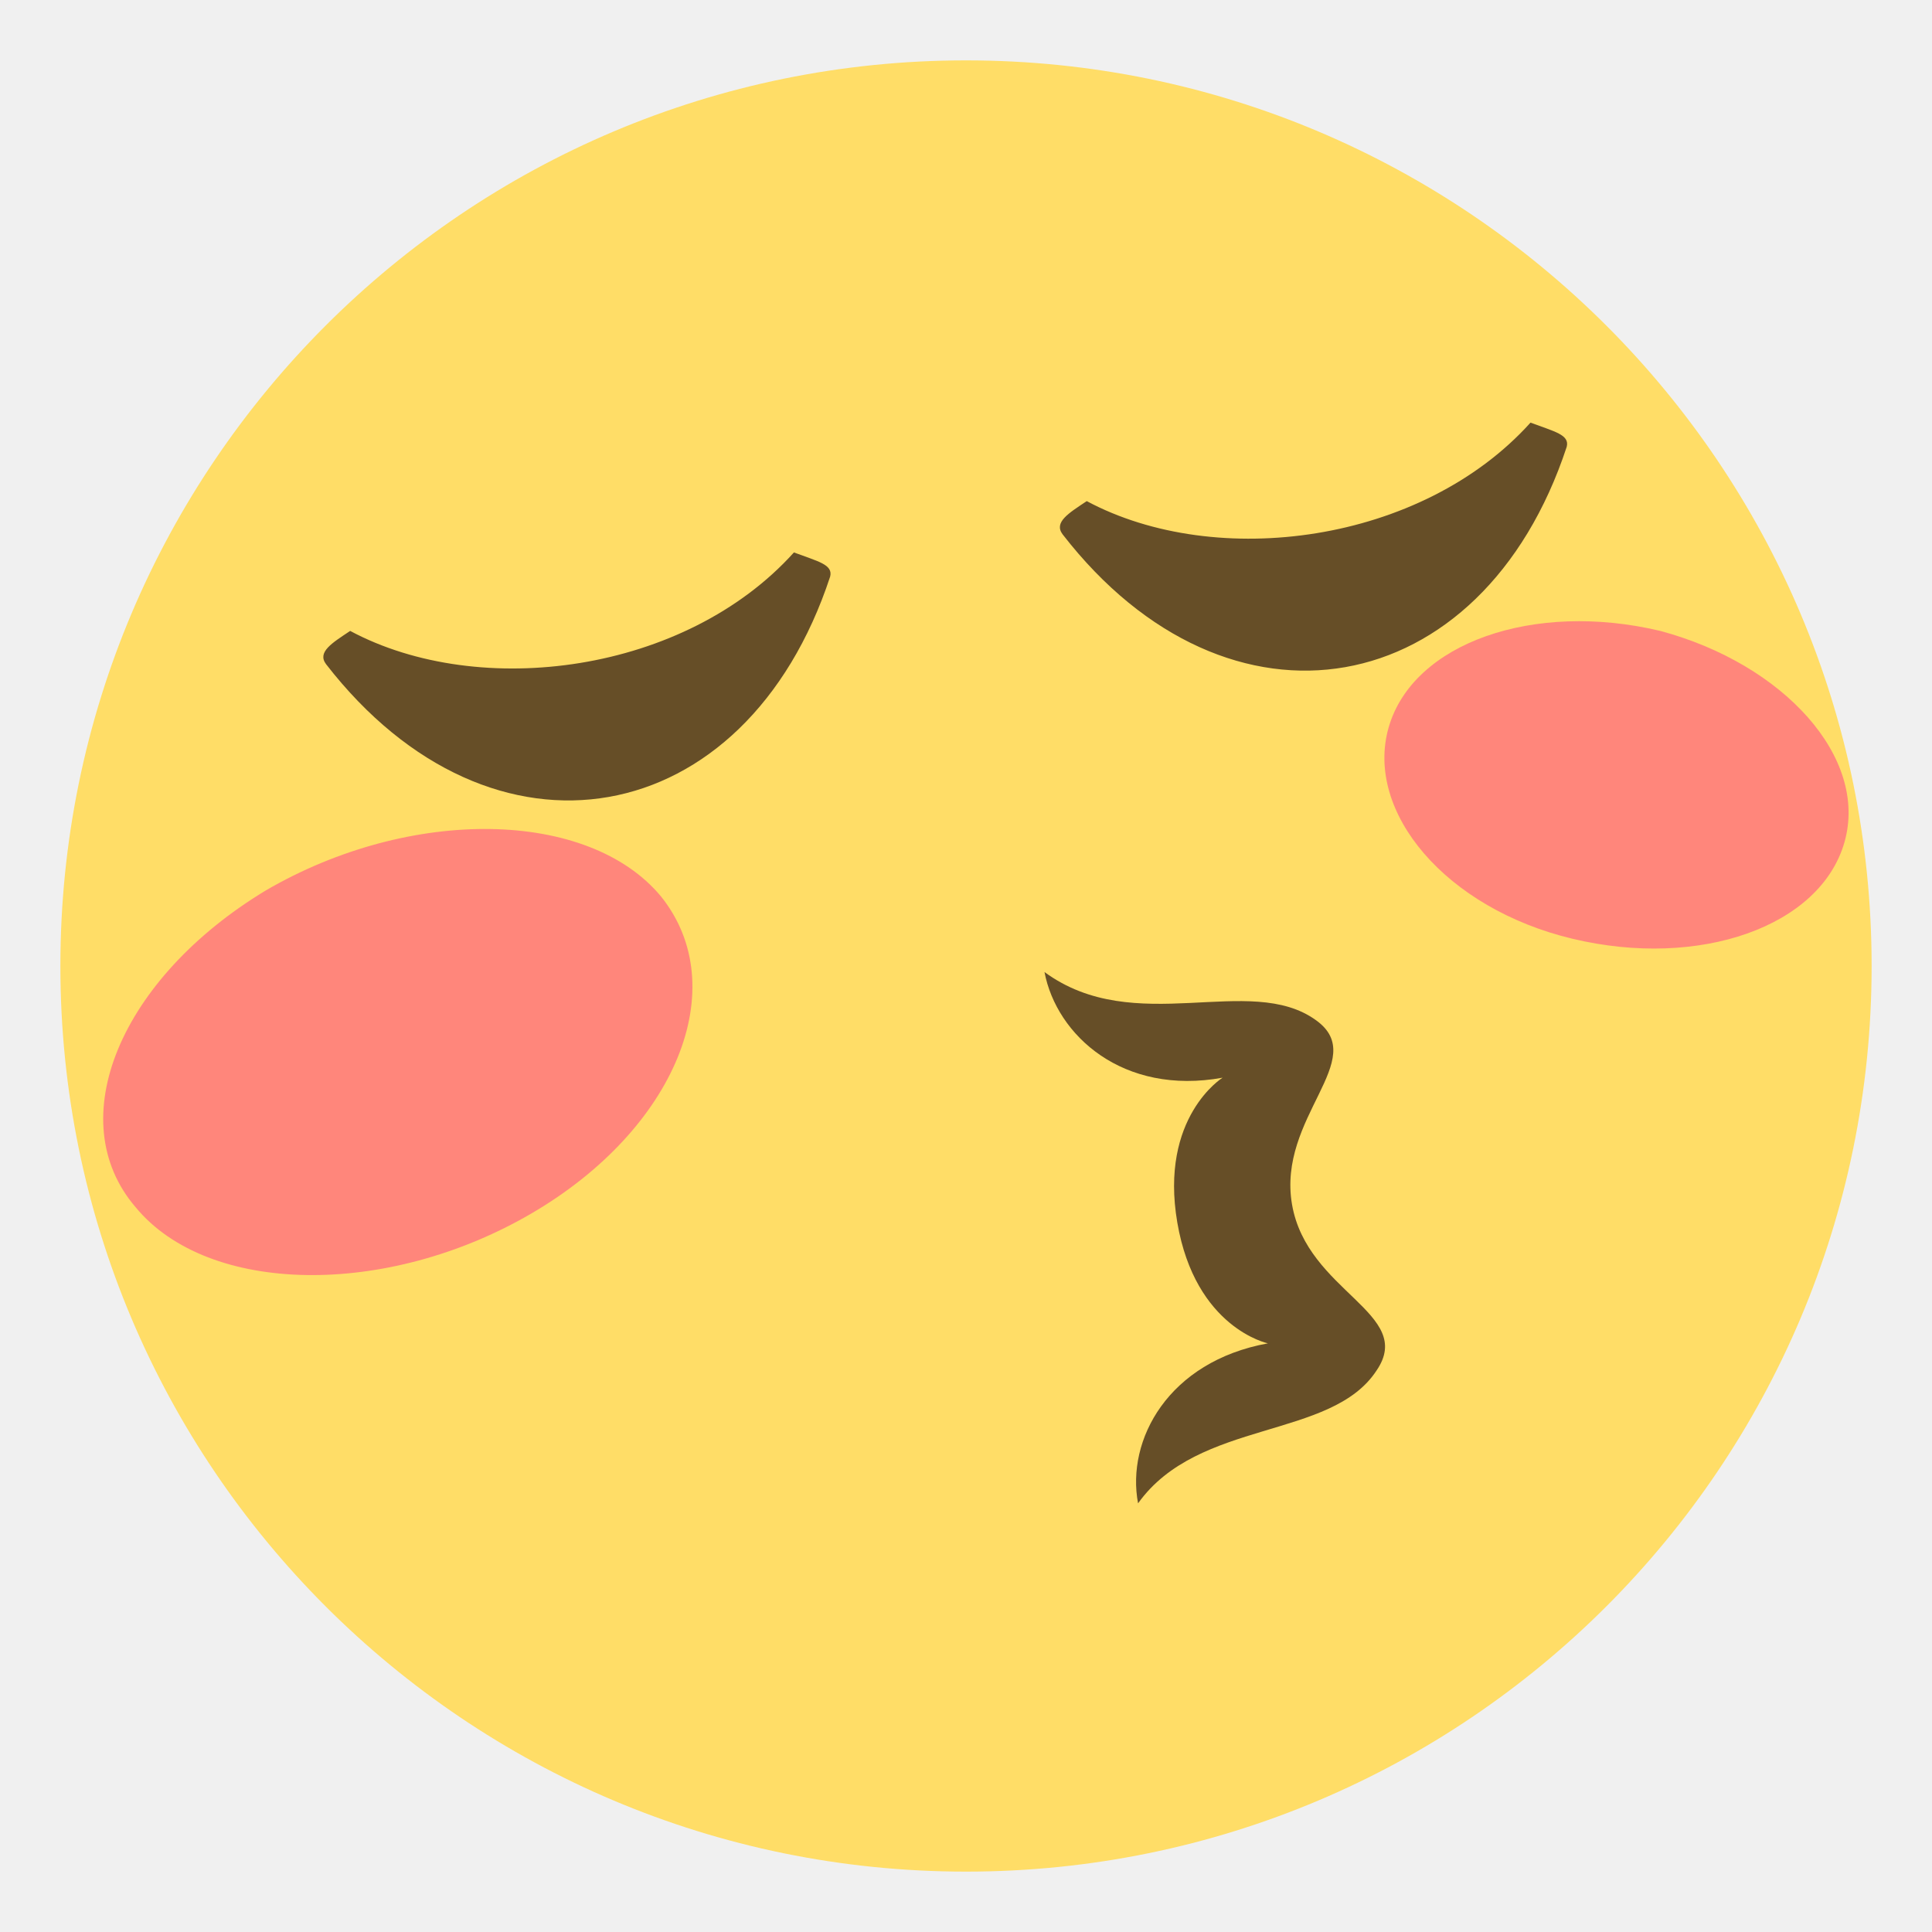
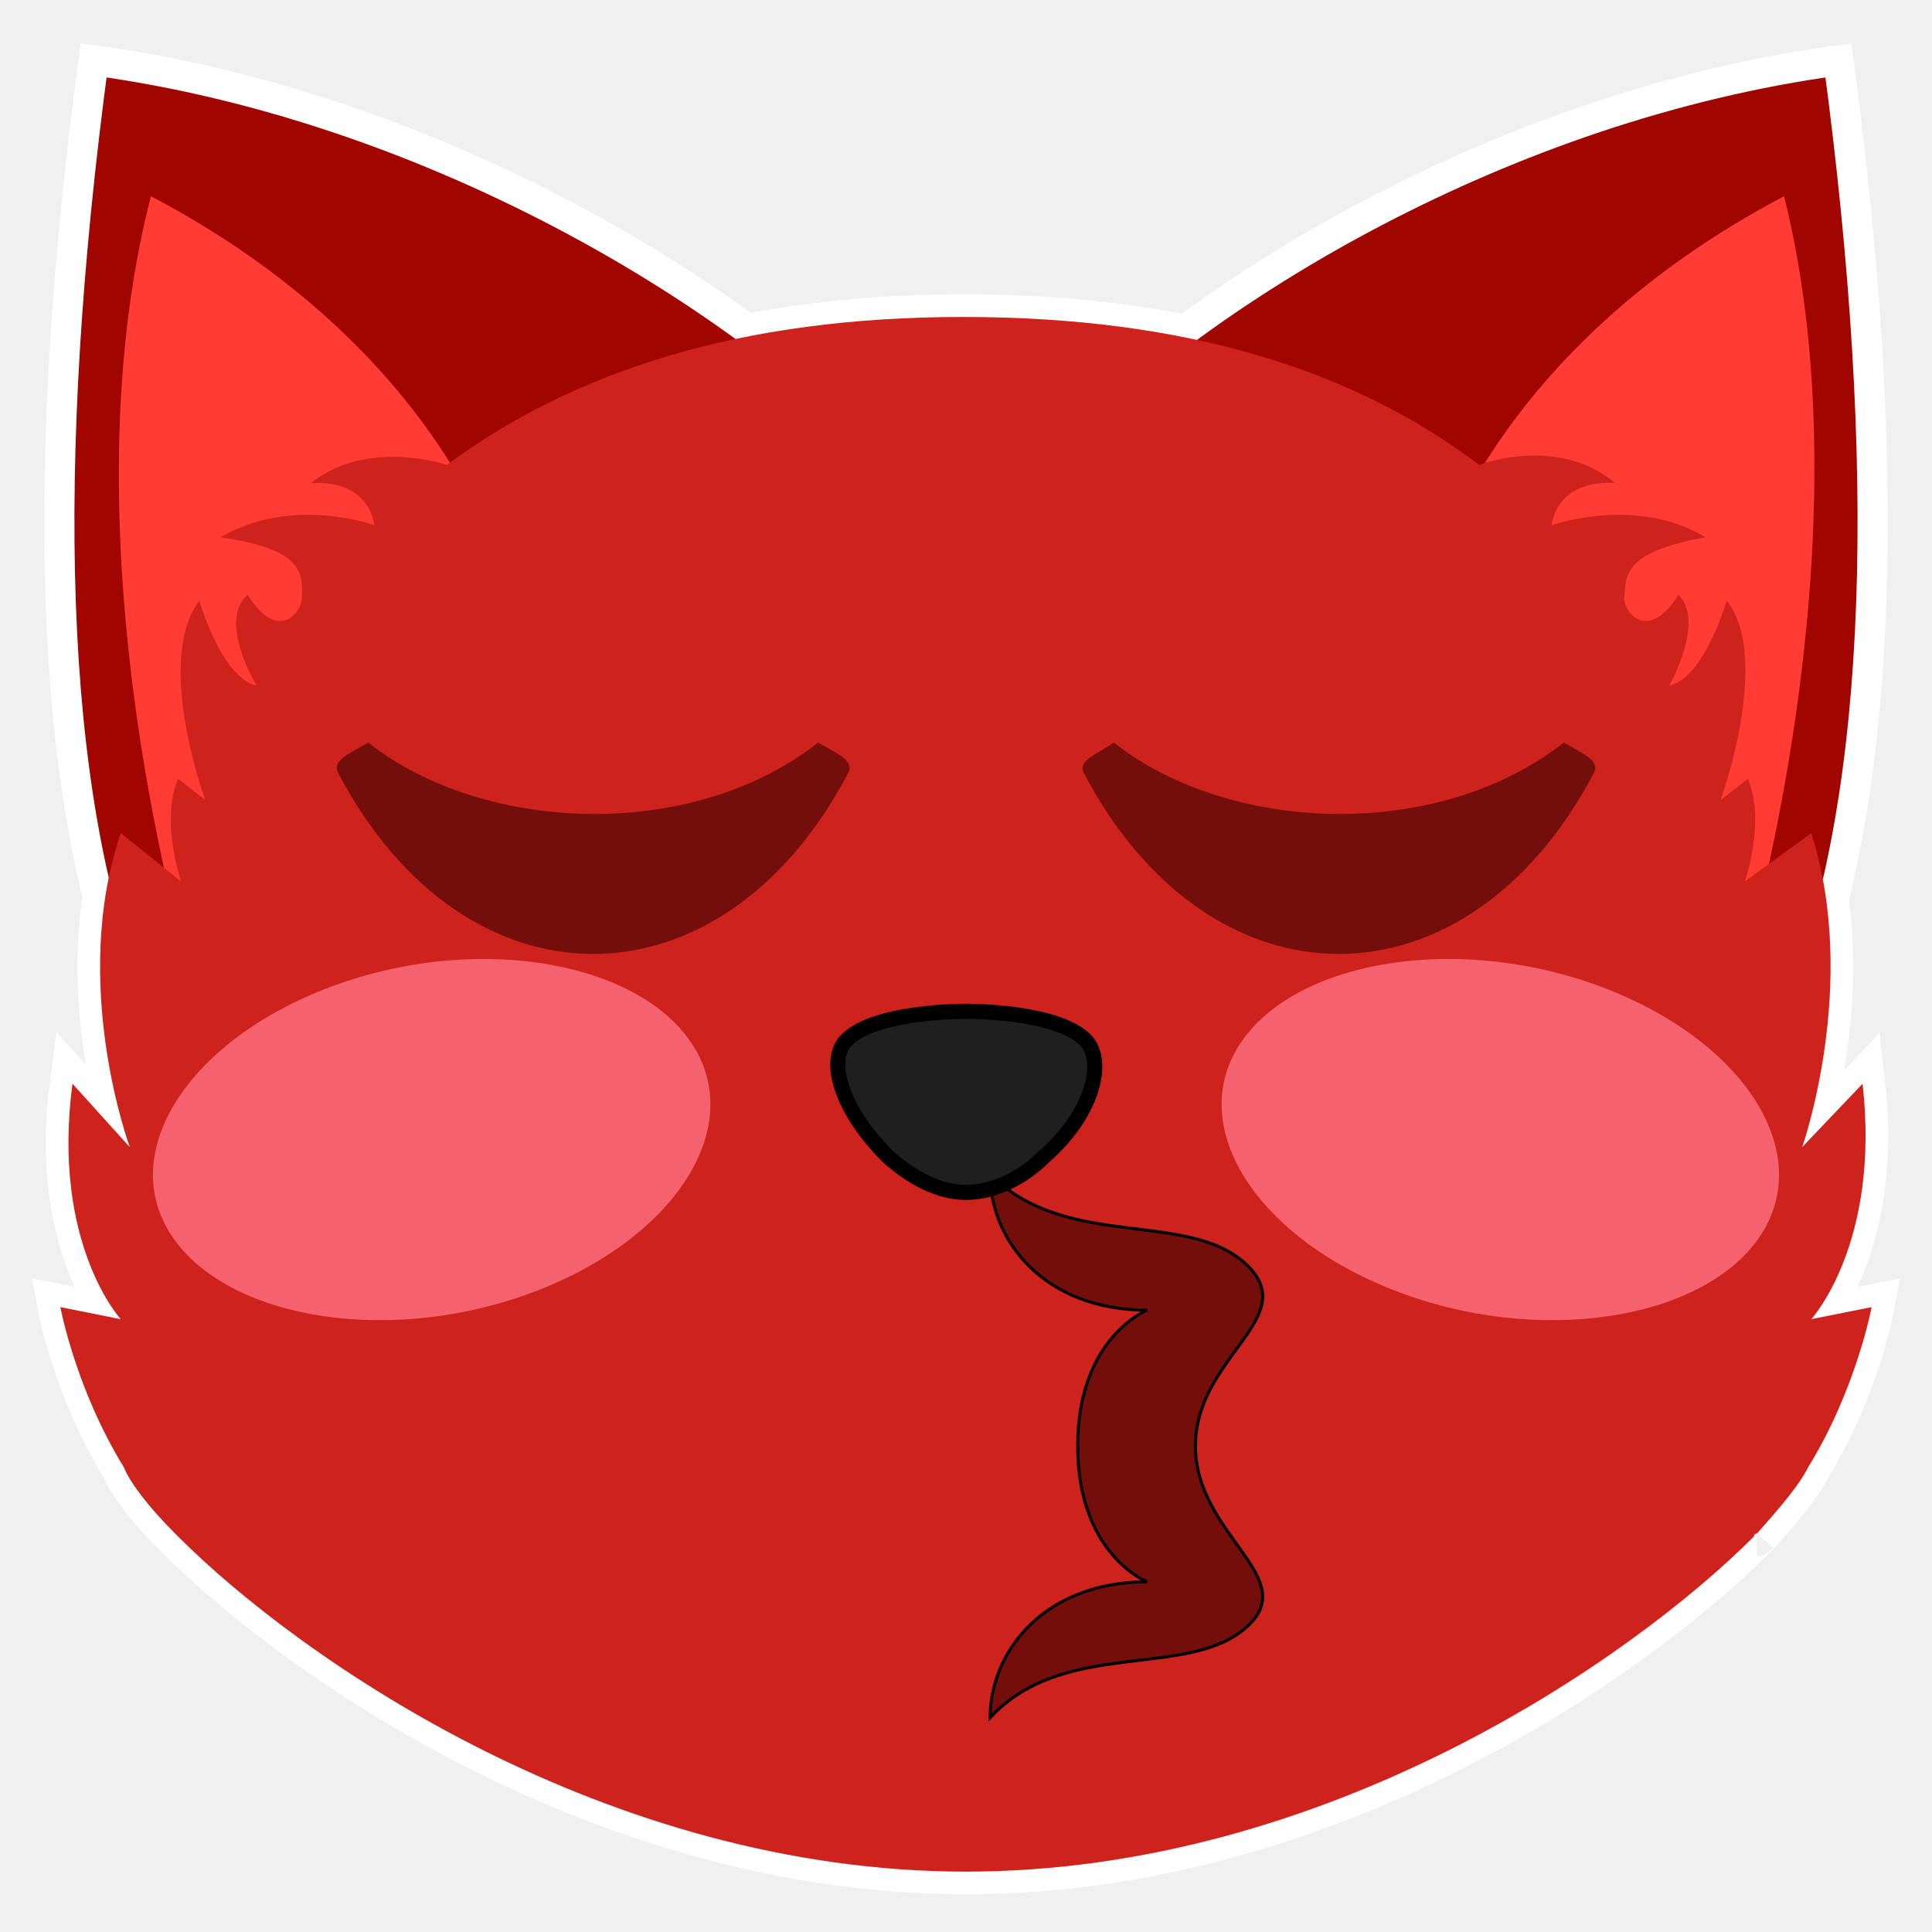
<svg xmlns="http://www.w3.org/2000/svg" viewBox="0 0 64 64">
-   <circle cx="32" cy="32" r="30" fill="#ffdd67" />
-   <path fill="#664e27" d="M45.6 45.4c1.3-1.9-2.3-2.6-2.8-5.5s2.6-4.8.8-6.1c-2.2-1.6-6 .6-9-1.6.4 2.1 2.6 4.1 5.9 3.5 0 0-2.1 1.3-1.5 4.8.6 3.5 3 4 3 4-3.3.6-4.7 3.2-4.3 5.3 2-2.8 6.4-2.1 7.9-4.4" />
-   <g fill="#ff717f">
-     <path d="M55 20.9c-4.2-1-8.2.4-9 3.2-.8 2.8 1.9 6 6.1 7 4.2 1 8.2-.4 9-3.2.8-2.8-2-5.9-6.1-7M21.9 29.7c-2.4-2.9-8.3-3-13.1-.2C4 32.4 2 37.1 4.5 40c2.4 2.9 8.3 3 13.1.2 4.8-2.8 6.7-7.5 4.3-10.5" opacity=".8" />
+   <path id="outline" stroke-width="1.5" stroke="white" d="M58.2 50.8c.8-.9 1.4-1.6 1.7-2.2 1.6-2.6 2.1-5.3 2.1-5.3l-2 .4s2.3-2.5 1.7-7.8l-2 2.1s1.9-5.4.3-10.4l-2.2 1.6s.7-2 .1-3.4l-.9.7s1.7-4.7.2-6.6c-.9 2.8-1.9 2.8-1.9 2.8s1.2-2.1.3-3c-1 1.6-1.8.6-1.8.1.1-.6-.2-1.5 2.7-2-2.3-1.4-5.1-.4-5.1-.4s.1-1.5 2.1-1.4c-1.9-1.6-4.5-.6-4.5-.6-4.1-3.1-9.6-4.9-17.1-4.9-7.4 0-12.9 1.8-17.1 4.9 0 0-2.6-.9-4.5.6 2-.1 2.1 1.4 2.1 1.4s-2.7-1-5.1.4c2.9.4 2.7 1.3 2.7 2 0 .5-.8 1.5-1.8-.1-1 .9.3 3 .3 3s-1 0-1.9-2.8c-1.5 2 .2 6.6.2 6.6l-.9-.7c-.6 1.4.1 3.4.1 3.4l-2-1.6c-1.7 5 .3 10.4.3 10.4l-1.9-2.1C1.7 41.2 4 43.7 4 43.7l-2-.4s.5 2.7 2.1 5.3c.2.5.8 1.3 1.7 2.2l.1.1C10 55 20.1 62 32 62c11.9 0 22-7 26.1-11.1 0-.1.1-.1.1-.1" />
+   <g id="ears">
+     <g fill="#A00500" stroke-width="1" stroke="white">
+       <path id="leftOuterEar" d="M3.1 2C1.3 15.4 1.6 26.2 4.3 33.1l24.8-18.5C24.2 9.6 14.2 3.5 3.1 2z" />
+       <path id="rightOuterEar" d="M60.9 2c1.8 13.4 1.5 24.2-1.2 31.1L34.9 14.7C39.8 9.6 49.8 3.5 60.9 2z" />
+     </g>
+     <g fill="#ff3b34">
+       <path id="leftInnerEar" d="M57.7 32.2L47.5 18.9s1.9-7.3 11.6-12.4c2.9 11.6-1.4 25.7-1.4 25.7" />
+       <path id="rightInnerEar" d="M6.3 32.2l10.3-13.3S14.7 11.6 5 6.5C2 18.1 6.3 32.2 6.3 32.2" />
+     </g>
  </g>
-   <g fill="#664e27">
-     <path d="M35.2 17.7c5.5 7.1 13.9 5.6 16.7-2.9.1-.4-.4-.5-1.2-.8-3.6 4-10.4 4.9-14.7 2.6-.6.4-1.1.7-.8 1.1M10.8 22c5.5 7.1 13.9 5.6 16.7-2.9.1-.4-.4-.5-1.2-.8-3.6 4-10.4 4.9-14.7 2.6-.6.4-1.1.7-.8 1.1" />
-   </g>
+   <path id="head" fill="#CE221C" d="M58.2 50.8c.8-.9 1.4-1.6 1.7-2.2 1.6-2.6 2.1-5.3 2.1-5.3l-2 .4s2.3-2.5 1.7-7.8l-2 2.1s1.9-5.4.3-10.4l-2.2 1.6s.7-2 .1-3.4l-.9.7s1.7-4.7.2-6.6c-.9 2.8-1.9 2.8-1.9 2.8s1.2-2.1.3-3c-1 1.6-1.8.6-1.8.1.1-.6-.2-1.5 2.7-2-2.3-1.4-5.1-.4-5.1-.4s.1-1.5 2.1-1.4c-1.9-1.6-4.5-.6-4.5-.6-4.1-3.1-9.6-4.9-17.1-4.9-7.4 0-12.9 1.8-17.1 4.9 0 0-2.6-.9-4.5.6 2-.1 2.1 1.4 2.1 1.4s-2.7-1-5.1.4c2.9.4 2.7 1.3 2.7 2 0 .5-.8 1.5-1.8-.1-1 .9.3 3 .3 3s-1 0-1.9-2.8c-1.5 2 .2 6.6.2 6.6l-.9-.7c-.6 1.4.1 3.4.1 3.4l-2-1.6c-1.7 5 .3 10.4.3 10.4l-1.9-2.1C1.7 41.2 4 43.7 4 43.7l-2-.4s.5 2.7 2.1 5.3c.2.5.8 1.3 1.7 2.2l.1.1C10 55 20.1 62 32 62c11.9 0 22-7 26.1-11.1 0-.1.1-.1.1-.1" />
+   <path id="eyebrows" fill="#730e0a" d="M35.9 25.6c4.2 8 12.7 8 16.9 0 .2-.4-.3-.6-1-1-4.2 3.3-11.1 3-14.9 0-.6.4-1.2.6-1 1M11.2 25.6c4.2 8 12.7 8 16.9 0 .2-.4-.3-.6-1-1-4.2 3.3-11.1 3-14.9 0-.7.4-1.2.6-1 1" />
+   <path id="lips" fill="#730e0a" stroke="black" stroke-width=".1" d="M41.4 53.8c1.6-1.6-1.8-3-1.8-5.9 0-2.9 3.4-4.2 1.8-5.9-1.9-2-6-.5-8.6-3.1 0 2.2 1.8 4.5 5.2 4.5 0 0-2.3.9-2.3 4.5s2.3 4.5 2.3 4.5c-3.4 0-5.2 2.3-5.2 4.5 2.5-2.7 6.7-1.2 8.6-3.1" />
+   <path id="nose" fill="#1F1F1F" stroke="black" stroke-width=".5" transform="translate(0,-3.5)" d="M36 38c-.8-.9-3.3-1-4-1-.7 0-3.2.1-4 1-.6.7-.1 2.3 1.4 3.8 1 .9 1.9 1.2 2.6 1.2.7 0 1.7-.3 2.6-1.2 1.6-1.4 2-3.1 1.4-3.8" />
+   <path id="blush" fill="#ff717f" d="M23 34.7c-1.7-2.8-7-3.8-11.8-2.1-4.8 1.7-7.3 5.4-5.6 8.2 1.7 2.8 7 3.8 11.8 2.1 4.8-1.7 7.3-5.4 5.6-8.2M41 34.7c1.7-2.8 7-3.8 11.8-2.1 4.8 1.7 7.3 5.4 5.6 8.2-1.7 2.8-7 3.8-11.8 2.1-4.8-1.7-7.3-5.4-5.6-8.2" opacity=".8" />
</svg>
